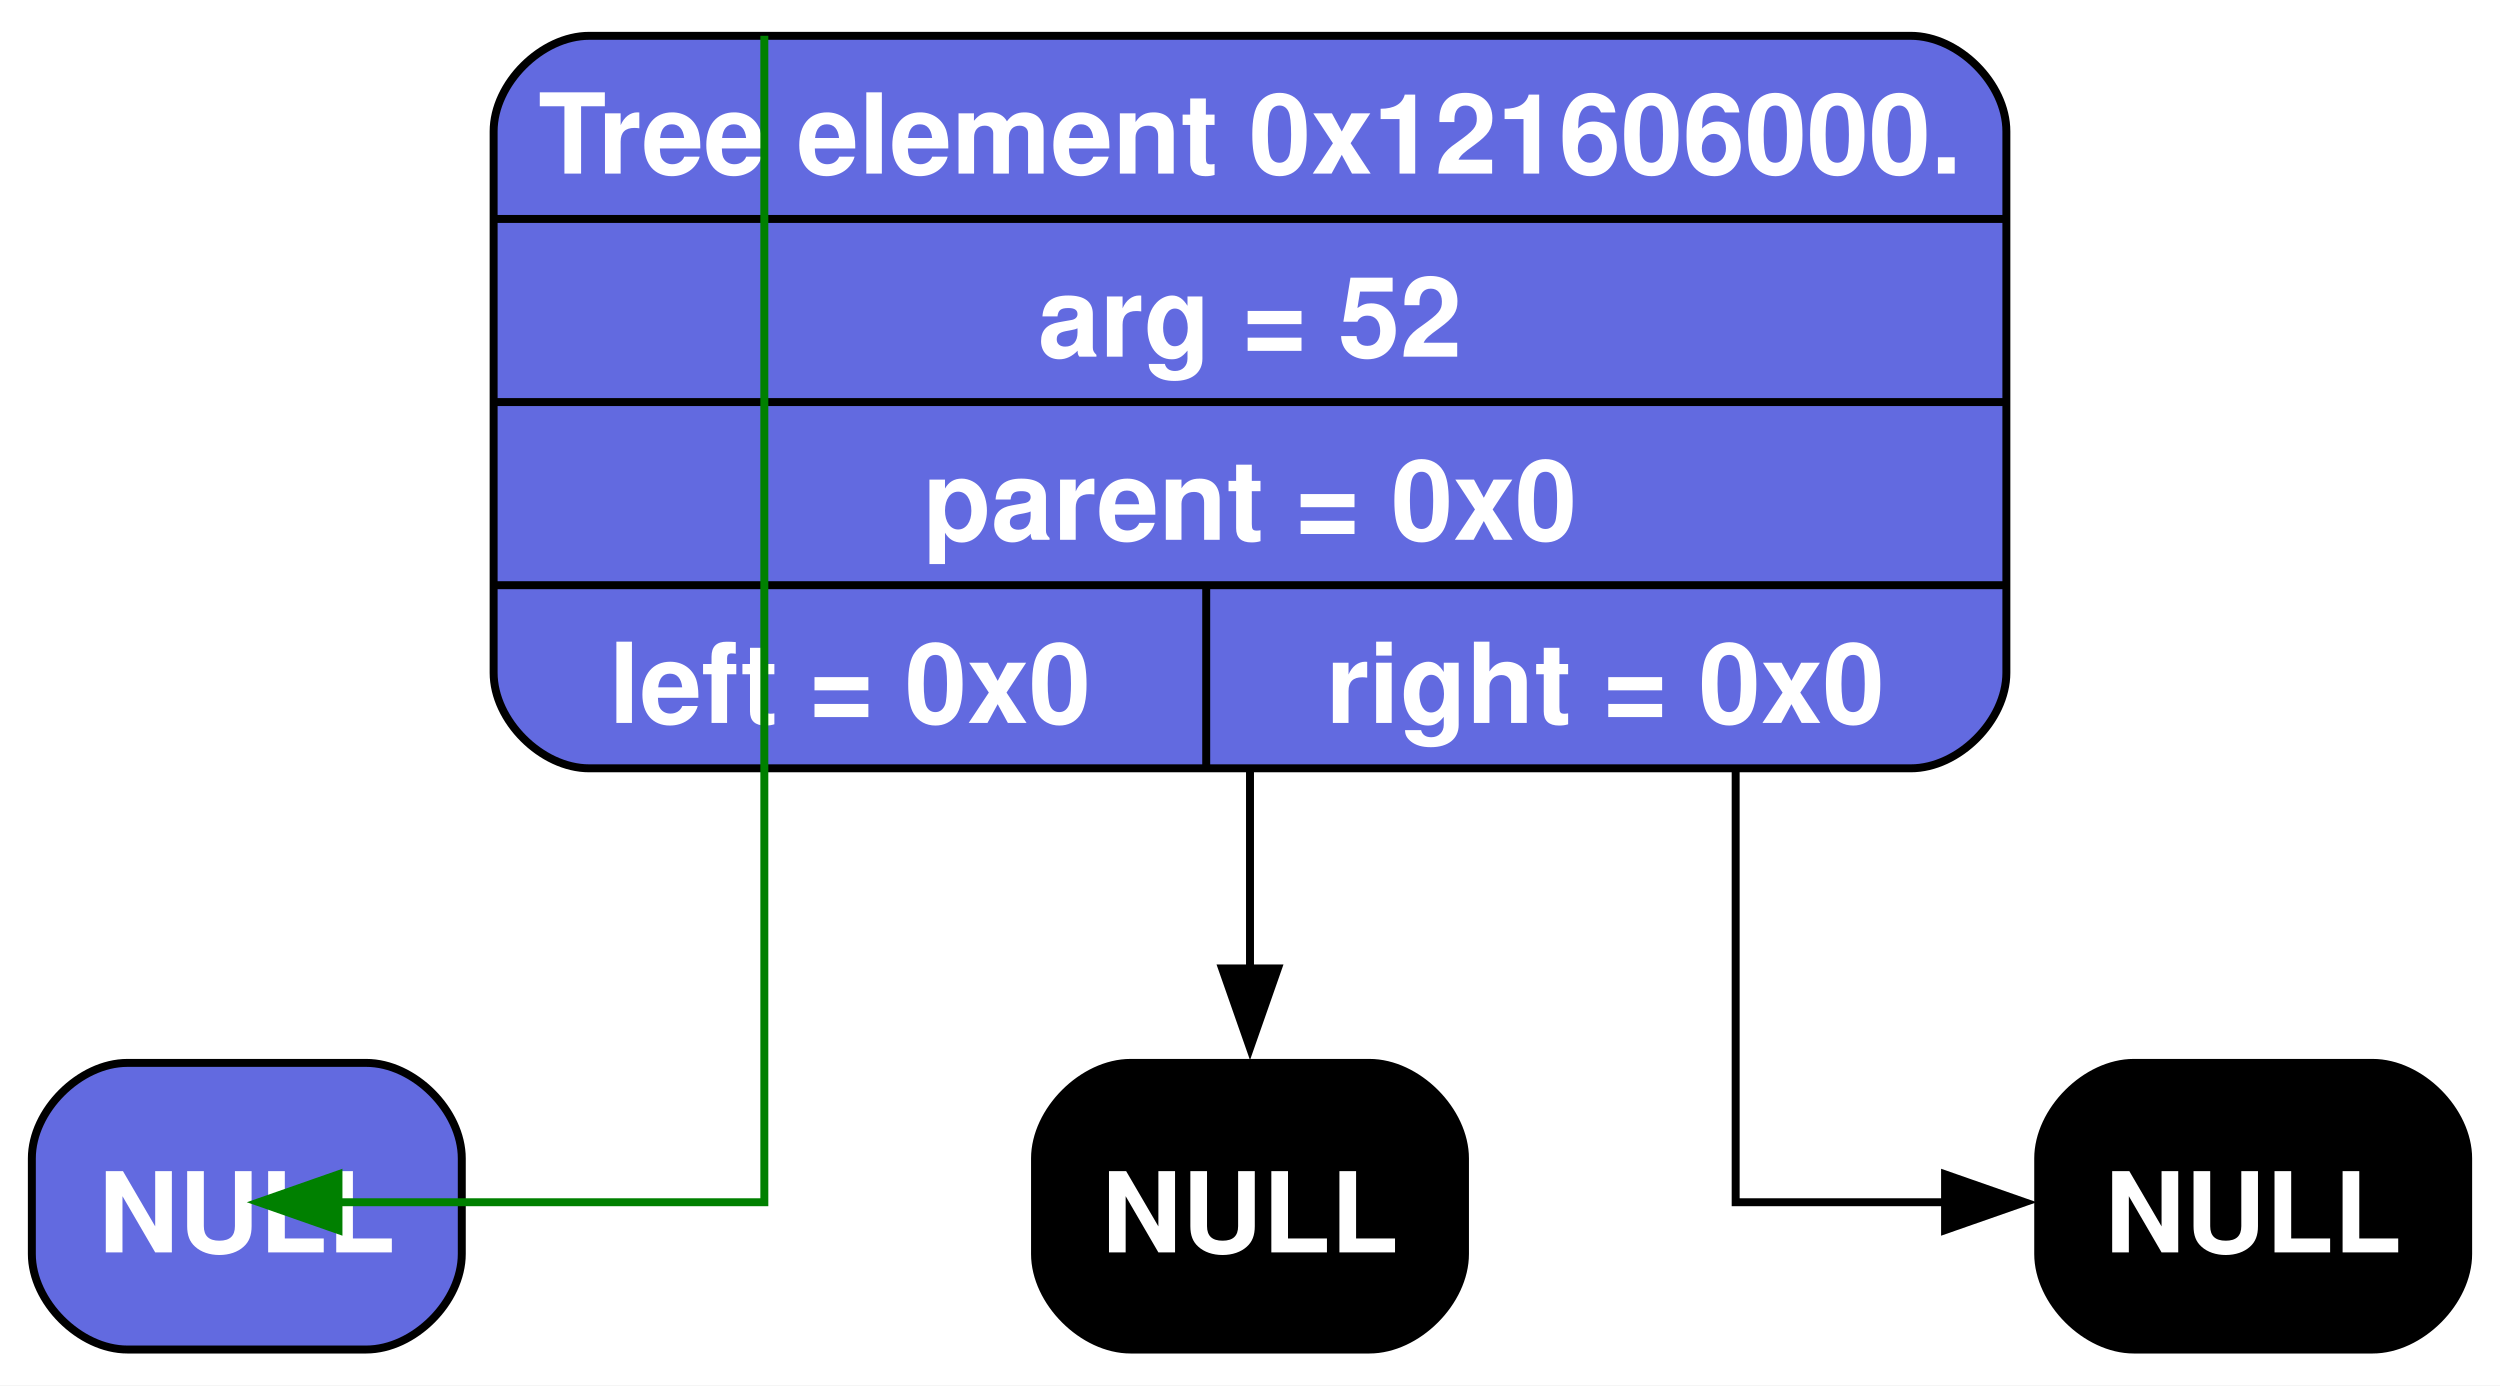
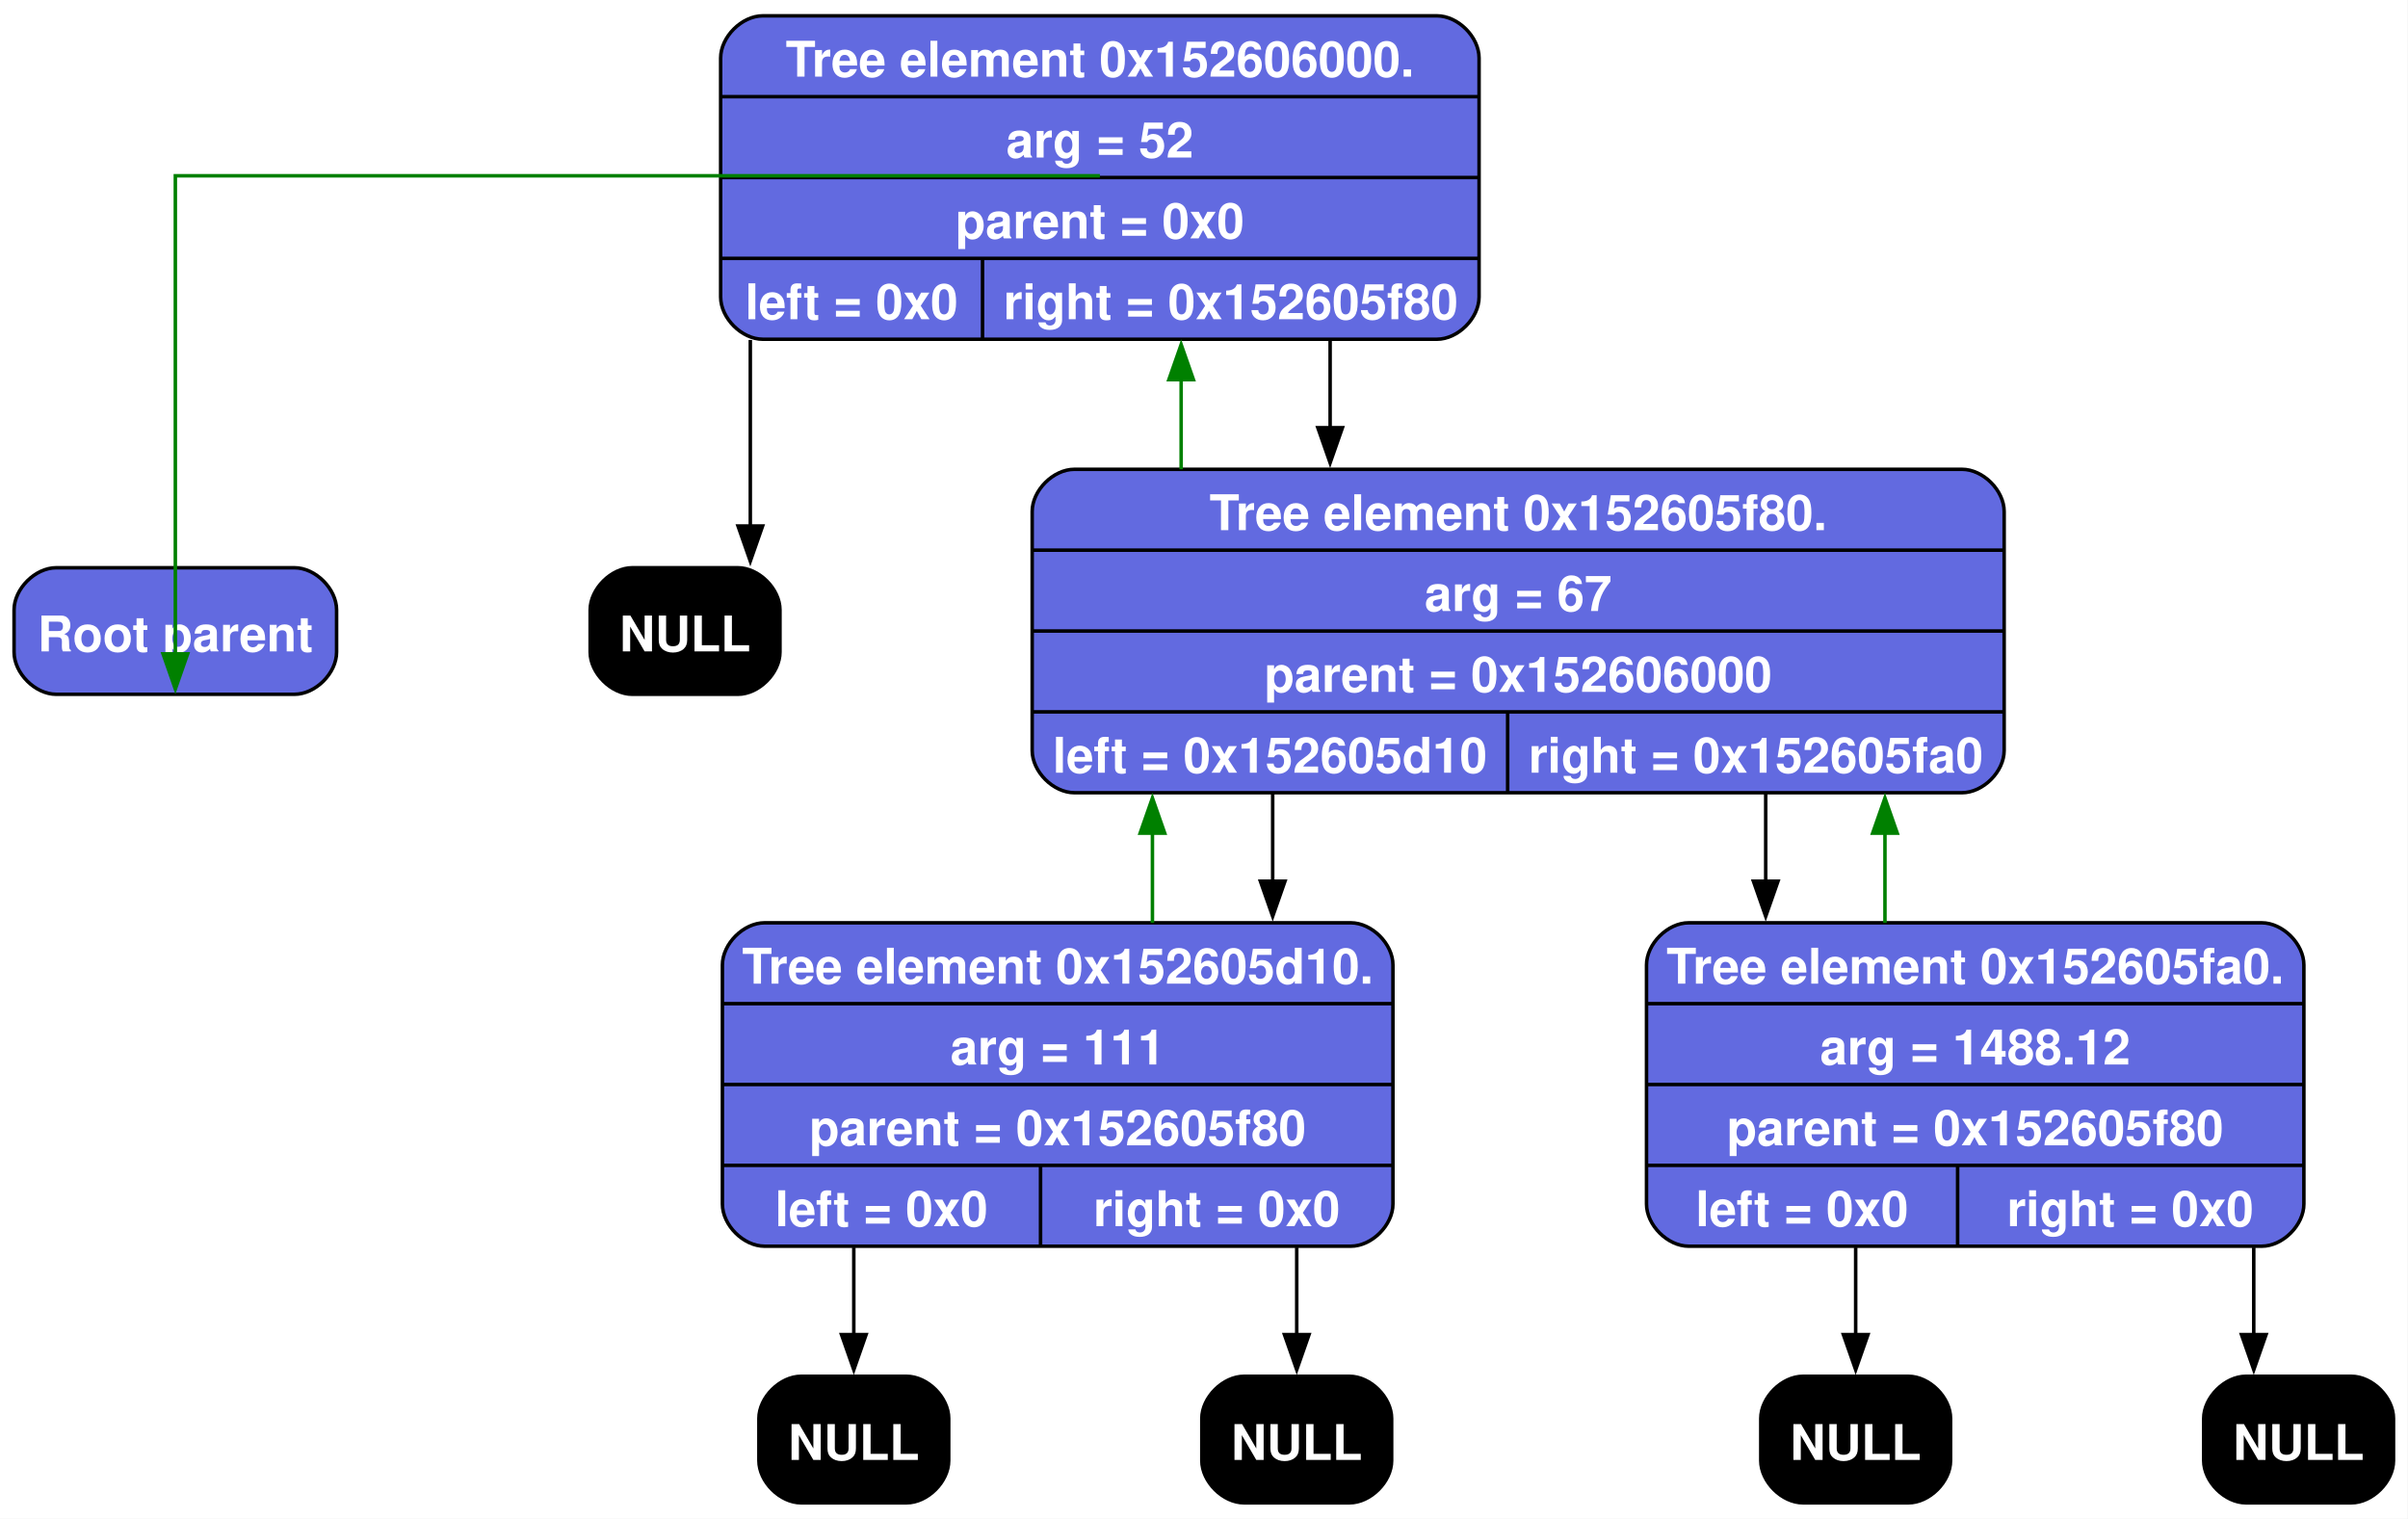
- <svg xmlns="http://www.w3.org/2000/svg" width="314pt" height="174pt" viewBox="0.00 0.00 314.00 174.00">
-   <g id="graph0" class="graph" transform="scale(1 1) rotate(0) translate(4 170)">
-     <polygon fill="#ffffff" stroke="none" points="-4,4 -4,-170 310,-170 310,4 -4,4" />
+ <svg xmlns="http://www.w3.org/2000/svg" width="685pt" height="432pt" viewBox="0.00 0.00 685.00 432.00">
+   <g id="graph0" class="graph" transform="scale(1 1) rotate(0) translate(4 428)">
+     <polygon fill="#ffffff" stroke="none" points="-4,4 -4,-428 680.88,-428 680.88,4 -4,4" />
    <g id="node1" class="node">
-       <path fill="#626ae0" stroke="black" d="M12,-0.5C12,-0.5 42,-0.5 42,-0.5 48,-0.5 54,-6.5 54,-12.5 54,-12.5 54,-24.5 54,-24.5 54,-30.5 48,-36.5 42,-36.5 42,-36.5 12,-36.5 12,-36.5 6,-36.5 0,-30.5 0,-24.5 0,-24.5 0,-12.5 0,-12.5 0,-6.5 6,-0.5 12,-0.5" />
-       <text xml:space="preserve" text-anchor="middle" x="27" y="-12.7" font-family="Helvetica,sans-Serif" font-weight="bold" font-size="14.00" fill="#ffffff">NULL</text>
+       <path fill="#626ae0" stroke="black" d="M12,-230.5C12,-230.5 79.75,-230.5 79.75,-230.5 85.75,-230.5 91.75,-236.5 91.75,-242.5 91.75,-242.5 91.75,-254.5 91.75,-254.5 91.75,-260.5 85.75,-266.5 79.75,-266.5 79.75,-266.5 12,-266.5 12,-266.5 6,-266.5 0,-260.5 0,-254.5 0,-254.5 0,-242.5 0,-242.5 0,-236.5 6,-230.5 12,-230.5" />
+       <text xml:space="preserve" text-anchor="middle" x="45.88" y="-242.7" font-family="Helvetica,sans-Serif" font-weight="bold" font-size="14.00" fill="#ffffff">Root parent</text>
    </g>
    <g id="node2" class="node">
-       <path fill="#626ae0" stroke="black" d="M70,-73.5C70,-73.5 236,-73.5 236,-73.5 242,-73.5 248,-79.5 248,-85.5 248,-85.5 248,-153.5 248,-153.5 248,-159.5 242,-165.5 236,-165.5 236,-165.5 70,-165.5 70,-165.5 64,-165.5 58,-159.5 58,-153.5 58,-153.5 58,-85.5 58,-85.5 58,-79.5 64,-73.5 70,-73.5" />
-       <text xml:space="preserve" text-anchor="middle" x="153" y="-148.2" font-family="Helvetica,sans-Serif" font-weight="bold" font-size="14.00" fill="#ffffff">Tree element 0x121606000.</text>
-       <polyline fill="none" stroke="black" points="58,-142.5 248,-142.5" />
-       <text xml:space="preserve" text-anchor="middle" x="153" y="-125.2" font-family="Helvetica,sans-Serif" font-weight="bold" font-size="14.00" fill="#ffffff">arg = 52</text>
-       <polyline fill="none" stroke="black" points="58,-119.5 248,-119.5" />
-       <text xml:space="preserve" text-anchor="middle" x="153" y="-102.2" font-family="Helvetica,sans-Serif" font-weight="bold" font-size="14.00" fill="#ffffff">parent = 0x0</text>
-       <polyline fill="none" stroke="black" points="58,-96.5 248,-96.5" />
-       <text xml:space="preserve" text-anchor="middle" x="102.75" y="-79.2" font-family="Helvetica,sans-Serif" font-weight="bold" font-size="14.00" fill="#ffffff">left = 0x0</text>
-       <polyline fill="none" stroke="black" points="147.5,-73.5 147.5,-96.5" />
-       <text xml:space="preserve" text-anchor="middle" x="197.62" y="-79.2" font-family="Helvetica,sans-Serif" font-weight="bold" font-size="14.00" fill="#ffffff">right = 0x0</text>
+       <path fill="#626ae0" stroke="black" d="M213,-331.5C213,-331.5 404.75,-331.5 404.75,-331.5 410.75,-331.5 416.75,-337.5 416.75,-343.5 416.75,-343.5 416.75,-411.5 416.75,-411.5 416.75,-417.5 410.75,-423.5 404.75,-423.5 404.75,-423.5 213,-423.5 213,-423.5 207,-423.5 201,-417.5 201,-411.5 201,-411.5 201,-343.5 201,-343.5 201,-337.5 207,-331.5 213,-331.5" />
+       <text xml:space="preserve" text-anchor="middle" x="308.88" y="-406.2" font-family="Helvetica,sans-Serif" font-weight="bold" font-size="14.00" fill="#ffffff">Tree element 0x152606000.</text>
+       <polyline fill="none" stroke="black" points="201,-400.5 416.75,-400.5" />
+       <text xml:space="preserve" text-anchor="middle" x="308.88" y="-383.2" font-family="Helvetica,sans-Serif" font-weight="bold" font-size="14.00" fill="#ffffff">arg = 52</text>
+       <polyline fill="none" stroke="black" points="201,-377.5 416.75,-377.5" />
+       <text xml:space="preserve" text-anchor="middle" x="308.88" y="-360.2" font-family="Helvetica,sans-Serif" font-weight="bold" font-size="14.00" fill="#ffffff">parent = 0x0</text>
+       <polyline fill="none" stroke="black" points="201,-354.5 416.75,-354.5" />
+       <text xml:space="preserve" text-anchor="middle" x="238.25" y="-337.2" font-family="Helvetica,sans-Serif" font-weight="bold" font-size="14.00" fill="#ffffff">left = 0x0</text>
+       <polyline fill="none" stroke="black" points="275.5,-331.5 275.5,-354.5" />
+       <text xml:space="preserve" text-anchor="middle" x="346.12" y="-337.2" font-family="Helvetica,sans-Serif" font-weight="bold" font-size="14.00" fill="#ffffff">right = 0x152605f80</text>
    </g>
    <g id="edge1" class="edge">
-       <path fill="none" stroke="green" d="M92,-165.5C92,-165.5 92,-19 92,-19 92,-19 38.51,-19 38.51,-19" />
-       <polygon fill="green" stroke="green" points="38.51,-15.5 28.51,-19 38.51,-22.5 38.51,-15.5" />
+       <path fill="none" stroke="green" d="M308.88,-378C308.88,-378 45.88,-378 45.88,-378 45.88,-378 45.88,-242.01 45.88,-242.01" />
+       <polygon fill="green" stroke="green" points="49.38,-242.01 45.88,-232.01 42.38,-242.01 49.38,-242.01" />
    </g>
    <g id="node3" class="node">
-       <path fill="#000000" stroke="black" d="M138,-0.5C138,-0.5 168,-0.5 168,-0.5 174,-0.5 180,-6.5 180,-12.5 180,-12.5 180,-24.5 180,-24.5 180,-30.5 174,-36.5 168,-36.5 168,-36.5 138,-36.5 138,-36.5 132,-36.5 126,-30.5 126,-24.5 126,-24.5 126,-12.5 126,-12.5 126,-6.5 132,-0.5 138,-0.5" />
-       <text xml:space="preserve" text-anchor="middle" x="153" y="-12.7" font-family="Helvetica,sans-Serif" font-weight="bold" font-size="14.00" fill="#ffffff">NULL</text>
+       <path fill="#000000" stroke="black" d="M175.88,-230.5C175.88,-230.5 205.88,-230.5 205.88,-230.5 211.88,-230.5 217.88,-236.5 217.88,-242.5 217.88,-242.5 217.88,-254.5 217.88,-254.5 217.88,-260.5 211.88,-266.5 205.88,-266.5 205.88,-266.5 175.88,-266.5 175.88,-266.5 169.88,-266.5 163.88,-260.5 163.88,-254.5 163.88,-254.5 163.88,-242.5 163.88,-242.5 163.88,-236.5 169.88,-230.5 175.88,-230.5" />
+       <text xml:space="preserve" text-anchor="middle" x="190.88" y="-242.7" font-family="Helvetica,sans-Serif" font-weight="bold" font-size="14.00" fill="#ffffff">NULL</text>
    </g>
    <g id="edge2" class="edge">
-       <path fill="none" stroke="black" d="M153,-73.14C153,-73.14 153,-48.36 153,-48.36" />
-       <polygon fill="black" stroke="black" points="156.5,-48.36 153,-38.36 149.5,-48.36 156.5,-48.36" />
+       <path fill="none" stroke="black" d="M209.44,-331.29C209.44,-331.29 209.44,-278.37 209.44,-278.37" />
+       <polygon fill="black" stroke="black" points="212.94,-278.37 209.44,-268.37 205.94,-278.37 212.94,-278.37" />
    </g>
    <g id="node4" class="node">
-       <path fill="#000000" stroke="black" d="M264,-0.5C264,-0.5 294,-0.5 294,-0.5 300,-0.5 306,-6.5 306,-12.5 306,-12.5 306,-24.5 306,-24.5 306,-30.5 300,-36.5 294,-36.5 294,-36.5 264,-36.5 264,-36.5 258,-36.5 252,-30.5 252,-24.5 252,-24.5 252,-12.5 252,-12.5 252,-6.5 258,-0.5 264,-0.5" />
-       <text xml:space="preserve" text-anchor="middle" x="279" y="-12.7" font-family="Helvetica,sans-Serif" font-weight="bold" font-size="14.00" fill="#ffffff">NULL</text>
+       <path fill="#626ae0" stroke="black" d="M301.62,-202.5C301.62,-202.5 554.12,-202.5 554.12,-202.5 560.12,-202.5 566.12,-208.5 566.12,-214.5 566.12,-214.5 566.12,-282.5 566.12,-282.5 566.12,-288.5 560.12,-294.5 554.12,-294.5 554.12,-294.5 301.62,-294.5 301.62,-294.5 295.62,-294.5 289.62,-288.5 289.62,-282.5 289.62,-282.5 289.62,-214.5 289.62,-214.5 289.62,-208.5 295.62,-202.5 301.62,-202.5" />
+       <text xml:space="preserve" text-anchor="middle" x="427.88" y="-277.2" font-family="Helvetica,sans-Serif" font-weight="bold" font-size="14.00" fill="#ffffff">Tree element 0x152605f80.</text>
+       <polyline fill="none" stroke="black" points="289.62,-271.5 566.12,-271.5" />
+       <text xml:space="preserve" text-anchor="middle" x="427.88" y="-254.2" font-family="Helvetica,sans-Serif" font-weight="bold" font-size="14.00" fill="#ffffff">arg = 67</text>
+       <polyline fill="none" stroke="black" points="289.62,-248.5 566.12,-248.5" />
+       <text xml:space="preserve" text-anchor="middle" x="427.88" y="-231.2" font-family="Helvetica,sans-Serif" font-weight="bold" font-size="14.00" fill="#ffffff">parent = 0x152606000</text>
+       <polyline fill="none" stroke="black" points="289.62,-225.5 566.12,-225.5" />
+       <text xml:space="preserve" text-anchor="middle" x="357.25" y="-208.2" font-family="Helvetica,sans-Serif" font-weight="bold" font-size="14.00" fill="#ffffff">left = 0x152605d10</text>
+       <polyline fill="none" stroke="black" points="424.88,-202.5 424.88,-225.5" />
+       <text xml:space="preserve" text-anchor="middle" x="495.5" y="-208.2" font-family="Helvetica,sans-Serif" font-weight="bold" font-size="14.00" fill="#ffffff">right = 0x152605fa0</text>
    </g>
    <g id="edge3" class="edge">
-       <path fill="none" stroke="black" d="M214,-73.07C214,-46.74 214,-19 214,-19 214,-19 240.3,-19 240.3,-19" />
-       <polygon fill="black" stroke="black" points="240.3,-22.5 250.3,-19 240.3,-15.5 240.3,-22.5" />
+       <path fill="none" stroke="black" d="M374.38,-331.29C374.38,-331.29 374.38,-306.33 374.38,-306.33" />
+       <polygon fill="black" stroke="black" points="377.88,-306.33 374.38,-296.33 370.88,-306.33 377.88,-306.33" />
+     </g>
+     <g id="edge4" class="edge">
+       <path fill="none" stroke="green" d="M332,-294.5C332,-294.5 332,-319.99 332,-319.99" />
+       <polygon fill="green" stroke="green" points="328.5,-319.99 332,-329.99 335.5,-319.99 328.5,-319.99" />
+     </g>
+     <g id="node5" class="node">
+       <path fill="#626ae0" stroke="black" d="M213.5,-73.5C213.5,-73.5 380.25,-73.5 380.25,-73.5 386.25,-73.5 392.25,-79.5 392.25,-85.5 392.25,-85.5 392.25,-153.5 392.25,-153.5 392.25,-159.5 386.25,-165.5 380.25,-165.5 380.25,-165.5 213.5,-165.5 213.5,-165.5 207.5,-165.5 201.5,-159.5 201.5,-153.5 201.5,-153.5 201.5,-85.5 201.5,-85.5 201.5,-79.5 207.5,-73.5 213.5,-73.5" />
+       <text xml:space="preserve" text-anchor="middle" x="296.88" y="-148.2" font-family="Helvetica,sans-Serif" font-weight="bold" font-size="14.00" fill="#ffffff">Tree element 0x152605d10.</text>
+       <polyline fill="none" stroke="black" points="201.5,-142.5 392.25,-142.5" />
+       <text xml:space="preserve" text-anchor="middle" x="296.88" y="-125.2" font-family="Helvetica,sans-Serif" font-weight="bold" font-size="14.00" fill="#ffffff">arg = 111</text>
+       <polyline fill="none" stroke="black" points="201.5,-119.5 392.25,-119.5" />
+       <text xml:space="preserve" text-anchor="middle" x="296.88" y="-102.2" font-family="Helvetica,sans-Serif" font-weight="bold" font-size="14.00" fill="#ffffff">parent = 0x152605f80</text>
+       <polyline fill="none" stroke="black" points="201.5,-96.5 392.25,-96.5" />
+       <text xml:space="preserve" text-anchor="middle" x="246.75" y="-79.2" font-family="Helvetica,sans-Serif" font-weight="bold" font-size="14.00" fill="#ffffff">left = 0x0</text>
+       <polyline fill="none" stroke="black" points="292,-73.5 292,-96.5" />
+       <text xml:space="preserve" text-anchor="middle" x="342.12" y="-79.2" font-family="Helvetica,sans-Serif" font-weight="bold" font-size="14.00" fill="#ffffff">right = 0x0</text>
+     </g>
+     <g id="edge5" class="edge">
+       <path fill="none" stroke="black" d="M358.04,-202.29C358.04,-202.29 358.04,-177.33 358.04,-177.33" />
+       <polygon fill="black" stroke="black" points="361.54,-177.33 358.04,-167.33 354.54,-177.33 361.54,-177.33" />
+     </g>
+     <g id="node6" class="node">
+       <path fill="#626ae0" stroke="black" d="M476.38,-73.5C476.38,-73.5 639.38,-73.5 639.38,-73.5 645.38,-73.5 651.38,-79.5 651.38,-85.5 651.38,-85.5 651.38,-153.5 651.38,-153.5 651.38,-159.5 645.38,-165.5 639.38,-165.5 639.38,-165.5 476.38,-165.5 476.38,-165.5 470.38,-165.5 464.38,-159.5 464.38,-153.5 464.38,-153.5 464.38,-85.5 464.38,-85.5 464.38,-79.5 470.38,-73.5 476.38,-73.5" />
+       <text xml:space="preserve" text-anchor="middle" x="557.88" y="-148.2" font-family="Helvetica,sans-Serif" font-weight="bold" font-size="14.00" fill="#ffffff">Tree element 0x152605fa0.</text>
+       <polyline fill="none" stroke="black" points="464.38,-142.5 651.38,-142.5" />
+       <text xml:space="preserve" text-anchor="middle" x="557.88" y="-125.2" font-family="Helvetica,sans-Serif" font-weight="bold" font-size="14.00" fill="#ffffff">arg = 1488.12</text>
+       <polyline fill="none" stroke="black" points="464.38,-119.5 651.38,-119.5" />
+       <text xml:space="preserve" text-anchor="middle" x="557.88" y="-102.2" font-family="Helvetica,sans-Serif" font-weight="bold" font-size="14.00" fill="#ffffff">parent = 0x152605f80</text>
+       <polyline fill="none" stroke="black" points="464.38,-96.5 651.38,-96.5" />
+       <text xml:space="preserve" text-anchor="middle" x="508.62" y="-79.2" font-family="Helvetica,sans-Serif" font-weight="bold" font-size="14.00" fill="#ffffff">left = 0x0</text>
+       <polyline fill="none" stroke="black" points="552.88,-73.5 552.88,-96.5" />
+       <text xml:space="preserve" text-anchor="middle" x="602" y="-79.2" font-family="Helvetica,sans-Serif" font-weight="bold" font-size="14.00" fill="#ffffff">right = 0x0</text>
+     </g>
+     <g id="edge6" class="edge">
+       <path fill="none" stroke="black" d="M498.29,-202.29C498.29,-202.29 498.29,-177.33 498.29,-177.33" />
+       <polygon fill="black" stroke="black" points="501.79,-177.33 498.29,-167.33 494.79,-177.33 501.79,-177.33" />
+     </g>
+     <g id="edge7" class="edge">
+       <path fill="none" stroke="green" d="M323.83,-165.5C323.83,-165.5 323.83,-190.99 323.83,-190.99" />
+       <polygon fill="green" stroke="green" points="320.33,-190.99 323.83,-200.99 327.33,-190.99 320.33,-190.99" />
+     </g>
+     <g id="node7" class="node">
+       <path fill="#000000" stroke="black" d="M223.88,-0.5C223.88,-0.5 253.88,-0.5 253.88,-0.5 259.88,-0.5 265.88,-6.5 265.88,-12.5 265.88,-12.5 265.88,-24.5 265.88,-24.5 265.88,-30.5 259.88,-36.5 253.88,-36.5 253.88,-36.5 223.88,-36.5 223.88,-36.5 217.88,-36.5 211.88,-30.5 211.88,-24.5 211.88,-24.5 211.88,-12.5 211.88,-12.5 211.88,-6.5 217.88,-0.5 223.88,-0.5" />
+       <text xml:space="preserve" text-anchor="middle" x="238.88" y="-12.7" font-family="Helvetica,sans-Serif" font-weight="bold" font-size="14.00" fill="#ffffff">NULL</text>
+     </g>
+     <g id="edge8" class="edge">
+       <path fill="none" stroke="black" d="M238.88,-73.14C238.88,-73.14 238.88,-48.36 238.88,-48.36" />
+       <polygon fill="black" stroke="black" points="242.38,-48.36 238.88,-38.36 235.38,-48.36 242.38,-48.36" />
+     </g>
+     <g id="node8" class="node">
+       <path fill="#000000" stroke="black" d="M349.88,-0.5C349.88,-0.5 379.88,-0.5 379.88,-0.5 385.88,-0.5 391.88,-6.5 391.88,-12.5 391.88,-12.5 391.88,-24.5 391.88,-24.5 391.88,-30.5 385.88,-36.5 379.88,-36.5 379.88,-36.5 349.88,-36.5 349.88,-36.5 343.88,-36.5 337.88,-30.5 337.88,-24.5 337.88,-24.5 337.88,-12.5 337.88,-12.5 337.88,-6.5 343.88,-0.5 349.88,-0.5" />
+       <text xml:space="preserve" text-anchor="middle" x="364.88" y="-12.7" font-family="Helvetica,sans-Serif" font-weight="bold" font-size="14.00" fill="#ffffff">NULL</text>
+     </g>
+     <g id="edge9" class="edge">
+       <path fill="none" stroke="black" d="M364.88,-73.14C364.88,-73.14 364.88,-48.36 364.88,-48.36" />
+       <polygon fill="black" stroke="black" points="368.38,-48.36 364.88,-38.36 361.38,-48.36 368.38,-48.36" />
+     </g>
+     <g id="edge10" class="edge">
+       <path fill="none" stroke="green" d="M532.21,-165.5C532.21,-165.5 532.21,-190.99 532.21,-190.99" />
+       <polygon fill="green" stroke="green" points="528.71,-190.99 532.21,-200.99 535.71,-190.99 528.71,-190.99" />
+     </g>
+     <g id="node9" class="node">
+       <path fill="#000000" stroke="black" d="M508.88,-0.5C508.88,-0.5 538.88,-0.5 538.88,-0.5 544.88,-0.5 550.88,-6.5 550.88,-12.5 550.88,-12.5 550.88,-24.5 550.88,-24.5 550.88,-30.5 544.88,-36.5 538.88,-36.5 538.88,-36.5 508.88,-36.5 508.88,-36.5 502.88,-36.5 496.88,-30.5 496.88,-24.5 496.88,-24.5 496.88,-12.5 496.88,-12.5 496.88,-6.5 502.88,-0.5 508.88,-0.5" />
+       <text xml:space="preserve" text-anchor="middle" x="523.88" y="-12.7" font-family="Helvetica,sans-Serif" font-weight="bold" font-size="14.00" fill="#ffffff">NULL</text>
+     </g>
+     <g id="edge11" class="edge">
+       <path fill="none" stroke="black" d="M523.88,-73.14C523.88,-73.14 523.88,-48.36 523.88,-48.36" />
+       <polygon fill="black" stroke="black" points="527.38,-48.36 523.88,-38.36 520.38,-48.36 527.38,-48.36" />
+     </g>
+     <g id="node10" class="node">
+       <path fill="#000000" stroke="black" d="M634.88,-0.5C634.88,-0.5 664.88,-0.5 664.88,-0.5 670.88,-0.5 676.88,-6.5 676.88,-12.5 676.88,-12.5 676.88,-24.5 676.88,-24.5 676.88,-30.5 670.88,-36.5 664.88,-36.5 664.88,-36.5 634.88,-36.5 634.88,-36.5 628.88,-36.5 622.88,-30.5 622.88,-24.5 622.88,-24.5 622.88,-12.5 622.88,-12.5 622.88,-6.5 628.88,-0.5 634.88,-0.5" />
+       <text xml:space="preserve" text-anchor="middle" x="649.88" y="-12.7" font-family="Helvetica,sans-Serif" font-weight="bold" font-size="14.00" fill="#ffffff">NULL</text>
+     </g>
+     <g id="edge12" class="edge">
+       <path fill="none" stroke="black" d="M637.12,-73.14C637.12,-73.14 637.12,-48.36 637.12,-48.36" />
+       <polygon fill="black" stroke="black" points="640.63,-48.36 637.13,-38.36 633.63,-48.36 640.63,-48.36" />
    </g>
  </g>
</svg>
